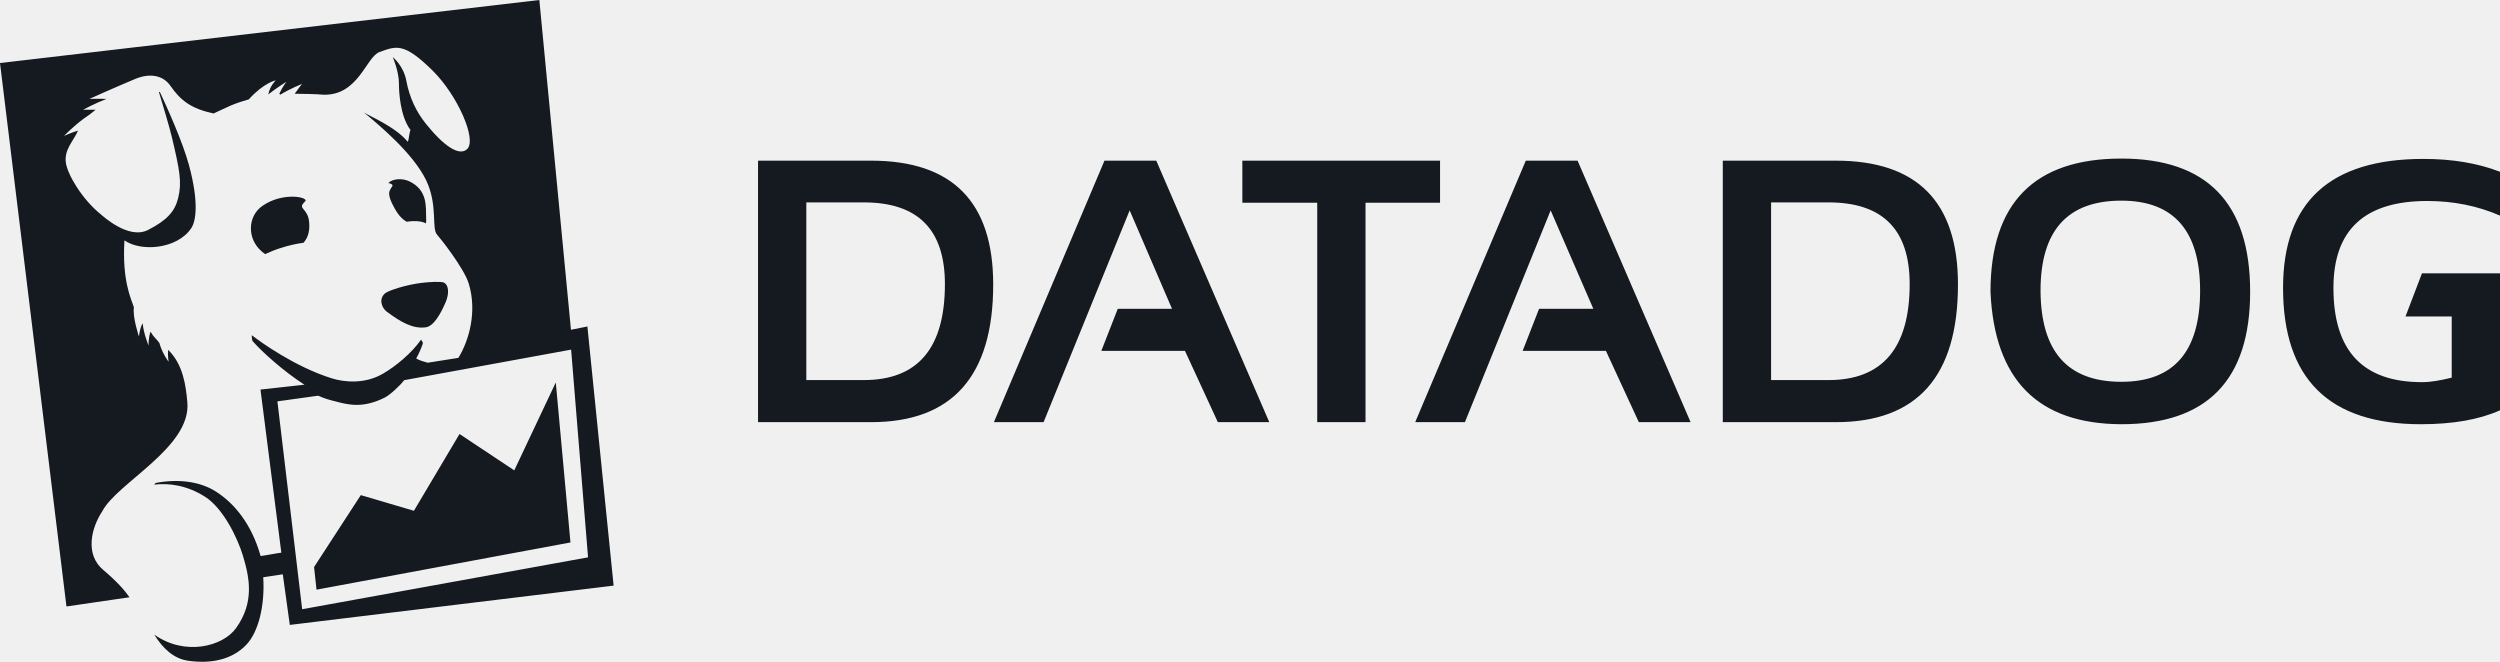
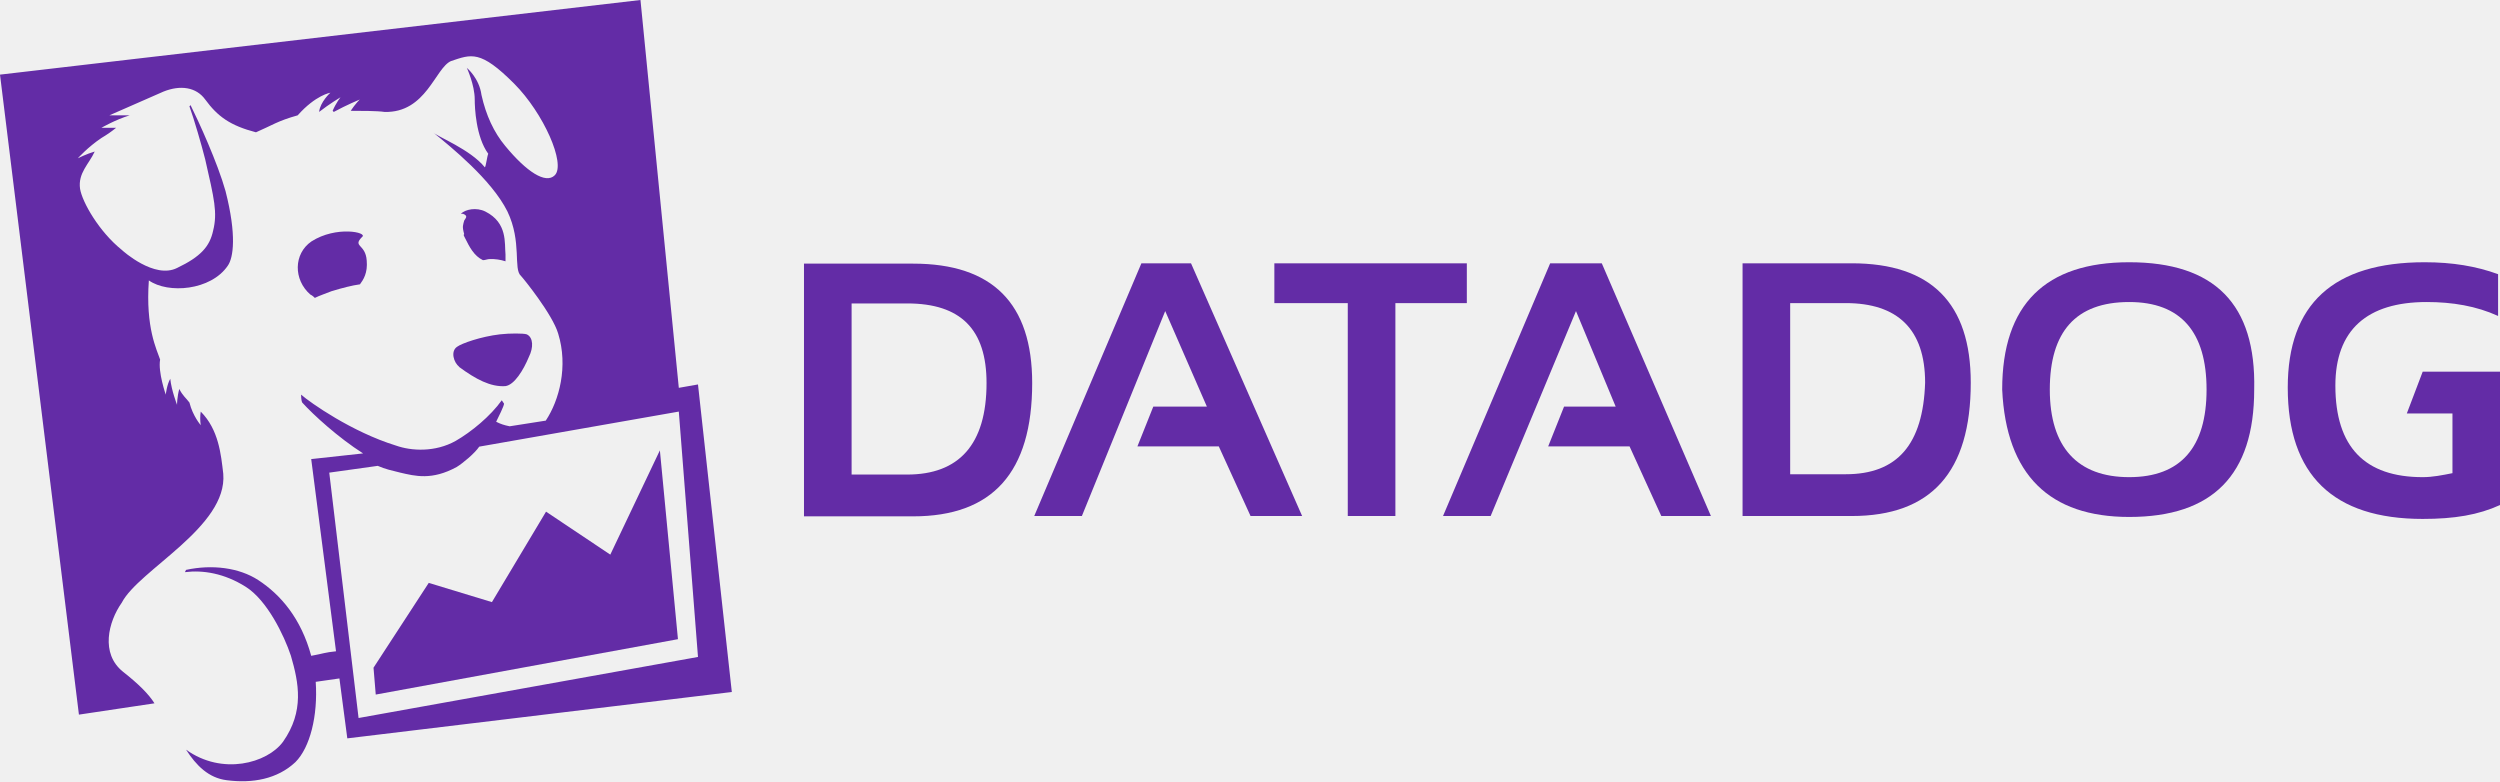
- <svg xmlns="http://www.w3.org/2000/svg" width="136" height="36" viewBox="0 0 136 36" fill="none">
-   <path d="M16.598 10.956C16.837 10.728 15.401 10.42 14.285 11.194C13.461 11.757 13.434 12.979 14.223 13.665C14.303 13.735 14.364 13.779 14.427 13.823C14.657 13.717 14.923 13.603 15.224 13.506C15.738 13.339 16.163 13.251 16.509 13.207C16.677 13.023 16.872 12.689 16.819 12.091C16.748 11.273 16.137 11.396 16.598 10.956ZM24.157 15.379C24.024 15.3 23.386 15.335 22.934 15.388C22.083 15.494 21.161 15.793 20.957 15.951C20.594 16.241 20.754 16.734 21.028 16.945C21.791 17.516 22.455 17.903 23.164 17.806C23.598 17.745 23.979 17.059 24.245 16.435C24.431 15.995 24.431 15.529 24.157 15.379ZM21.241 10.288C21.188 10.402 21.117 10.473 21.232 10.842L21.241 10.86L21.259 10.904L21.303 11.018C21.516 11.449 21.737 11.853 22.127 12.064C22.225 12.047 22.331 12.038 22.437 12.029C22.801 12.012 23.022 12.073 23.173 12.152C23.182 12.082 23.191 11.976 23.182 11.818C23.155 11.273 23.288 10.341 22.251 9.857C21.861 9.673 21.303 9.734 21.126 9.963C21.161 9.963 21.188 9.972 21.215 9.98C21.48 10.068 21.294 10.165 21.241 10.288ZM31.955 17.762L31.06 17.938L29.34 0L0 3.429L3.615 32.992L7.045 32.491C6.77 32.095 6.345 31.621 5.618 31.005C4.608 30.161 4.962 28.719 5.565 27.813C6.354 26.274 10.421 24.331 10.191 21.878C10.111 20.99 9.969 19.829 9.145 19.029C9.119 19.363 9.172 19.679 9.172 19.679C9.172 19.679 8.835 19.248 8.667 18.651C8.498 18.422 8.365 18.352 8.188 18.044C8.064 18.395 8.082 18.8 8.082 18.8C8.082 18.8 7.807 18.14 7.763 17.587C7.603 17.833 7.559 18.308 7.559 18.308C7.559 18.308 7.204 17.27 7.284 16.716C7.125 16.232 6.637 15.265 6.77 13.076C7.665 13.709 9.632 13.559 10.403 12.416C10.66 12.038 10.829 11.009 10.279 8.978C9.925 7.677 9.039 5.733 8.693 4.995L8.649 5.021C8.826 5.61 9.207 6.859 9.349 7.457C9.783 9.286 9.898 9.919 9.695 10.763C9.517 11.493 9.101 11.976 8.046 12.513C6.992 13.049 5.583 11.739 5.494 11.669C4.466 10.842 3.669 9.497 3.58 8.837C3.491 8.125 3.988 7.694 4.245 7.105C3.881 7.21 3.483 7.395 3.483 7.395C3.483 7.395 3.961 6.894 4.555 6.454C4.803 6.287 4.945 6.19 5.202 5.971C4.83 5.962 4.519 5.971 4.519 5.971C4.519 5.971 5.149 5.628 5.795 5.381C5.317 5.364 4.865 5.381 4.865 5.381C4.865 5.381 6.265 4.748 7.364 4.291C8.126 3.975 8.862 4.071 9.278 4.678C9.827 5.469 10.395 5.909 11.617 6.173C12.362 5.839 12.592 5.672 13.532 5.408C14.356 4.493 15.003 4.37 15.003 4.37C15.003 4.37 14.684 4.669 14.595 5.135C15.065 4.766 15.579 4.449 15.579 4.449C15.579 4.449 15.384 4.696 15.197 5.091L15.242 5.153C15.791 4.819 16.429 4.564 16.429 4.564C16.429 4.564 16.243 4.801 16.03 5.1C16.438 5.1 17.28 5.118 17.599 5.153C19.513 5.197 19.912 3.095 20.647 2.831C21.569 2.497 21.977 2.304 23.545 3.851C24.892 5.188 25.938 7.571 25.424 8.099C24.99 8.538 24.121 7.923 23.164 6.727C22.659 6.094 22.278 5.338 22.101 4.379C21.95 3.57 21.365 3.104 21.365 3.104C21.365 3.104 21.702 3.869 21.702 4.546C21.702 4.915 21.746 6.296 22.331 7.07C22.269 7.184 22.242 7.633 22.18 7.712C21.498 6.876 20.027 6.287 19.788 6.111C20.594 6.78 22.455 8.318 23.173 9.787C23.846 11.176 23.448 12.451 23.793 12.785C23.891 12.882 25.247 14.579 25.504 15.441C25.956 16.936 25.53 18.501 24.936 19.468L23.27 19.732C23.031 19.662 22.863 19.627 22.641 19.503C22.765 19.292 23.005 18.756 23.005 18.642L22.907 18.475C22.393 19.213 21.525 19.934 20.798 20.348C19.859 20.884 18.769 20.805 18.06 20.585C16.048 19.961 14.152 18.589 13.7 18.237C13.7 18.237 13.682 18.527 13.771 18.589C14.276 19.16 15.437 20.207 16.562 20.928L14.17 21.192L15.304 30.064C14.808 30.134 14.728 30.17 14.178 30.249C13.691 28.525 12.77 27.4 11.759 26.749C10.864 26.169 9.641 26.046 8.463 26.274L8.392 26.362C9.207 26.274 10.173 26.397 11.165 27.03C12.14 27.655 12.92 29.255 13.213 30.223C13.585 31.453 13.842 32.773 12.84 34.17C12.131 35.164 10.067 35.709 8.392 34.522C8.835 35.243 9.438 35.841 10.253 35.947C11.458 36.114 12.601 35.903 13.39 35.085C14.063 34.39 14.418 32.931 14.32 31.401L15.384 31.242L15.765 33.995L33.381 31.858L31.955 17.762ZM15.091 21.834L17.307 21.526C17.661 21.684 17.918 21.755 18.343 21.86C19.017 22.036 19.788 22.203 20.94 21.623C21.206 21.491 21.764 20.981 21.985 20.682L31.069 19.02L31.99 30.319L16.438 33.142L15.091 21.834ZM27.976 25.588L24.998 23.61L22.517 27.787L19.628 26.934L17.085 30.847L17.218 32.078L31.033 29.51L30.235 20.805L27.976 25.588ZM133.373 17.214V20.544C132.764 20.695 132.231 20.789 131.755 20.789C128.538 20.789 126.939 19.087 126.939 15.663C126.939 12.504 128.633 10.934 132.04 10.934C133.468 10.934 134.782 11.199 136 11.729V9.345C134.782 8.872 133.392 8.645 131.831 8.645C126.748 8.645 124.198 10.991 124.198 15.663C124.198 20.6 126.691 23.078 131.698 23.078C133.411 23.078 134.858 22.832 136 22.321V14.869H131.755L130.86 17.214H133.373ZM115.403 20.77C118.258 20.77 119.686 19.125 119.686 15.814C119.686 12.561 118.258 10.915 115.403 10.915C112.471 10.915 111.005 12.542 111.005 15.814C111.024 19.125 112.471 20.77 115.403 20.77ZM108.283 15.871C108.283 11.048 110.663 8.626 115.403 8.626C120.067 8.626 122.408 11.048 122.408 15.871C122.408 20.676 120.067 23.078 115.403 23.078C110.872 23.059 108.493 20.676 108.283 15.871ZM96.347 20.676H99.469C102.401 20.676 103.886 18.936 103.886 15.455C103.886 12.485 102.42 11.01 99.469 11.01H96.347V20.676ZM99.869 22.965H93.72V8.74H99.869C104.305 8.74 106.513 10.991 106.513 15.474C106.513 20.468 104.305 22.965 99.869 22.965ZM79.691 22.965H76.987L83.003 8.74H85.82L91.969 22.965H89.152L87.362 19.087H82.832L83.726 16.798H86.677L84.355 11.445L79.691 22.965ZM67.584 8.74H78.339V11.029H74.284V22.965H71.657V11.029H67.584V8.74ZM56.771 22.965H54.068L60.083 8.74H62.901L69.049 22.965H66.251L64.462 19.087H59.912L60.807 16.798H63.757L61.454 11.445L56.771 22.965ZM43.864 20.676H46.986C49.937 20.676 51.403 18.936 51.403 15.455C51.403 12.485 49.937 11.01 46.986 11.01H43.864V20.676ZM47.386 22.965H41.237V8.74H47.386C51.821 8.74 54.03 10.991 54.03 15.474C54.03 20.468 51.802 22.965 47.386 22.965Z" fill="#141A1F" />
+ <svg xmlns="http://www.w3.org/2000/svg" width="128" height="40" viewBox="0 0 128 40" fill="none">
+   <g clip-path="url(#clip0_3102_7265)">
+     <path d="M34.755 21.073L35.737 33.636L18.359 36.762L16.858 24.199L19.341 23.852C19.745 24.026 20.033 24.084 20.495 24.199C21.246 24.373 22.112 24.605 23.382 23.91C23.671 23.736 24.306 23.215 24.537 22.868L34.755 21.073ZM7.909 36.01C7.621 35.546 7.101 35.025 6.293 34.389C5.138 33.462 5.542 31.841 6.235 30.857C7.101 29.178 11.662 26.978 11.431 24.257C11.316 23.273 11.2 21.999 10.277 21.073C10.243 21.303 10.243 21.538 10.277 21.768C10.277 21.768 9.872 21.305 9.699 20.61C9.526 20.378 9.353 20.263 9.18 19.915C9.064 20.32 9.064 20.726 9.064 20.726C9.064 20.726 8.775 19.973 8.718 19.394C8.544 19.684 8.487 20.205 8.487 20.205C8.487 20.205 8.083 19.047 8.198 18.41C8.025 17.889 7.448 16.789 7.621 14.357C8.602 15.052 10.796 14.879 11.662 13.605C11.951 13.2 12.124 12.042 11.547 9.784C11.143 8.337 10.161 6.195 9.757 5.384L9.699 5.442C9.93 6.079 10.334 7.468 10.507 8.163C10.969 10.189 11.143 10.884 10.912 11.81C10.738 12.621 10.277 13.142 9.064 13.721C7.909 14.3 6.293 12.852 6.235 12.794C5.081 11.868 4.215 10.363 4.099 9.668C3.984 8.858 4.561 8.395 4.85 7.758C4.445 7.873 3.984 8.105 3.984 8.105C3.984 8.105 4.503 7.526 5.196 7.063C5.485 6.889 5.658 6.774 5.947 6.542H5.196C5.196 6.542 5.889 6.137 6.639 5.905H5.6L8.371 4.689C9.237 4.342 10.046 4.458 10.507 5.095C11.143 5.963 11.778 6.426 13.105 6.774C13.914 6.426 14.202 6.195 15.242 5.905C16.165 4.863 16.916 4.747 16.916 4.747C16.916 4.747 16.396 5.21 16.338 5.731C16.858 5.326 17.435 4.979 17.435 4.979C17.435 4.979 17.204 5.268 17.031 5.674L17.089 5.731C17.724 5.384 18.417 5.095 18.417 5.095C18.417 5.095 18.186 5.326 17.955 5.674C18.417 5.674 19.341 5.674 19.687 5.731C21.823 5.789 22.285 3.474 23.093 3.126C24.132 2.779 24.594 2.547 26.326 4.284C27.827 5.789 28.982 8.395 28.405 8.973C27.943 9.437 26.961 8.8 25.864 7.468C25.287 6.774 24.883 5.905 24.652 4.863C24.537 3.995 23.901 3.474 23.901 3.474C23.901 3.474 24.306 4.342 24.306 5.095C24.306 5.5 24.363 7.005 24.998 7.873C24.941 7.989 24.883 8.51 24.825 8.568C24.075 7.642 22.4 7.005 22.169 6.774C23.093 7.526 25.172 9.205 25.98 10.826C26.73 12.389 26.269 13.779 26.673 14.126C26.788 14.242 28.289 16.094 28.578 17.078C29.098 18.757 28.636 20.494 27.943 21.536L26.095 21.826C25.807 21.768 25.634 21.71 25.403 21.594C25.518 21.363 25.807 20.784 25.807 20.668L25.691 20.494C25.114 21.305 24.132 22.115 23.324 22.578C22.285 23.157 21.073 23.099 20.264 22.81C18.013 22.115 15.877 20.61 15.415 20.205C15.415 20.205 15.415 20.494 15.473 20.61C16.05 21.247 17.32 22.405 18.59 23.215L15.934 23.505L17.204 33.346C16.627 33.404 16.569 33.462 15.934 33.578C15.415 31.668 14.376 30.452 13.221 29.699C12.239 29.062 10.854 28.889 9.526 29.178L9.468 29.294C10.392 29.178 11.489 29.352 12.586 30.047C13.683 30.741 14.549 32.536 14.895 33.578C15.299 34.968 15.588 36.415 14.491 37.978C13.683 39.078 11.373 39.715 9.526 38.383C10.046 39.194 10.681 39.831 11.604 39.946C12.932 40.12 14.202 39.888 15.126 39.02C15.877 38.267 16.281 36.646 16.165 34.91L17.378 34.736L17.782 37.804L37.469 35.431L35.737 19.684L34.755 19.857L32.792 0L0 3.821L4.041 36.589L7.909 36.01Z" fill="#632CA6" />
+     <path d="M23.503 18.786C24.369 19.422 25.119 19.818 25.871 19.77C26.333 19.712 26.795 18.959 27.083 18.265C27.314 17.802 27.314 17.281 26.969 17.118C26.797 17.061 26.103 17.061 25.596 17.118C24.615 17.233 23.634 17.582 23.403 17.755C23.056 17.986 23.231 18.566 23.517 18.787L23.503 18.786ZM23.746 12.002V12.059L23.803 12.174C24.034 12.637 24.265 13.101 24.727 13.321C24.842 13.321 24.958 13.264 25.074 13.264C25.348 13.255 25.622 13.294 25.882 13.379V13.032C25.825 12.453 25.997 11.411 24.853 10.832C24.391 10.6 23.824 10.717 23.595 10.947H23.709C23.997 11.062 23.824 11.178 23.767 11.294C23.709 11.526 23.652 11.583 23.767 11.989" fill="#632CA6" />
+     <path d="M18.545 12.128C18.833 11.896 17.218 11.549 15.947 12.36C15.022 12.996 15.022 14.328 15.889 15.08C16.004 15.137 16.061 15.195 16.12 15.252C16.351 15.137 16.698 15.02 16.986 14.905C17.564 14.732 18.015 14.616 18.43 14.557C18.601 14.325 18.833 13.978 18.776 13.341C18.719 12.473 18.026 12.646 18.545 12.126V12.128ZM31.247 28.397L27.957 26.197L25.186 30.828L21.952 29.844L19.124 34.186L19.238 35.562L34.711 32.726L33.786 23.058L31.247 28.397Z" fill="#632CA6" />
+     <path d="M109.014 24.43C106.372 24.43 104.95 22.902 104.95 19.947C104.95 16.993 106.271 15.464 109.014 15.464C111.656 15.464 112.976 16.993 112.976 19.947C112.976 22.902 111.656 24.43 109.014 24.43ZM109.014 13.427C104.747 13.427 102.512 15.566 102.512 19.947C102.715 24.328 104.95 26.468 109.014 26.468C113.281 26.468 115.415 24.328 115.415 19.947C115.516 15.566 113.383 13.427 109.014 13.427Z" fill="#632CA6" />
+     <path d="M124.245 15.464C125.566 15.464 126.785 15.668 127.902 16.177V14.038C126.785 13.63 125.566 13.427 124.143 13.427C119.47 13.427 117.133 15.566 117.133 19.845C117.133 24.328 119.47 26.569 124.042 26.569C125.667 26.569 126.886 26.366 128.004 25.856V19.03H124.042L123.229 21.17H125.566V24.226C125.058 24.328 124.55 24.43 124.042 24.43C121.095 24.43 119.571 22.902 119.571 19.743C119.571 16.891 121.197 15.464 124.245 15.464Z" fill="#632CA6" />
+     <path d="M94.502 24.281H91.657V15.519H94.502C97.144 15.519 98.566 16.843 98.566 19.594C98.464 22.753 97.144 24.281 94.502 24.281ZM94.807 13.481H89.219V26.42H94.807C98.871 26.42 100.903 24.179 100.903 19.594C100.903 15.519 98.871 13.481 94.807 13.481Z" fill="#632CA6" />
+     <path d="M46.447 24.297H43.602V15.536H46.447C49.19 15.536 50.511 16.86 50.511 19.611C50.511 22.769 49.089 24.297 46.447 24.297ZM46.752 13.498H41.164V26.437H46.752C50.816 26.437 52.848 24.196 52.848 19.611C52.848 15.536 50.816 13.498 46.752 13.498Z" fill="#632CA6" />
+     <path d="M83.433 22.855L85.058 26.42H87.599L82.011 13.481H79.369L73.883 26.42H76.321L80.69 15.927L82.722 20.817H80.08L79.267 22.855H83.433ZM62.402 22.855L64.028 26.42H66.669L60.98 13.481H58.44L52.953 26.42H55.392L59.659 15.927L61.792 20.817H59.049L58.236 22.855H62.402ZM65.247 15.519H69.006V26.42H71.444V15.519H75.102V13.481H65.247V15.519Z" fill="#632CA6" />
+   </g>
+   <defs>
+     <clipPath id="clip0_3102_7265">
+       <rect width="128" height="40" fill="white" />
+     </clipPath>
+   </defs>
</svg>
